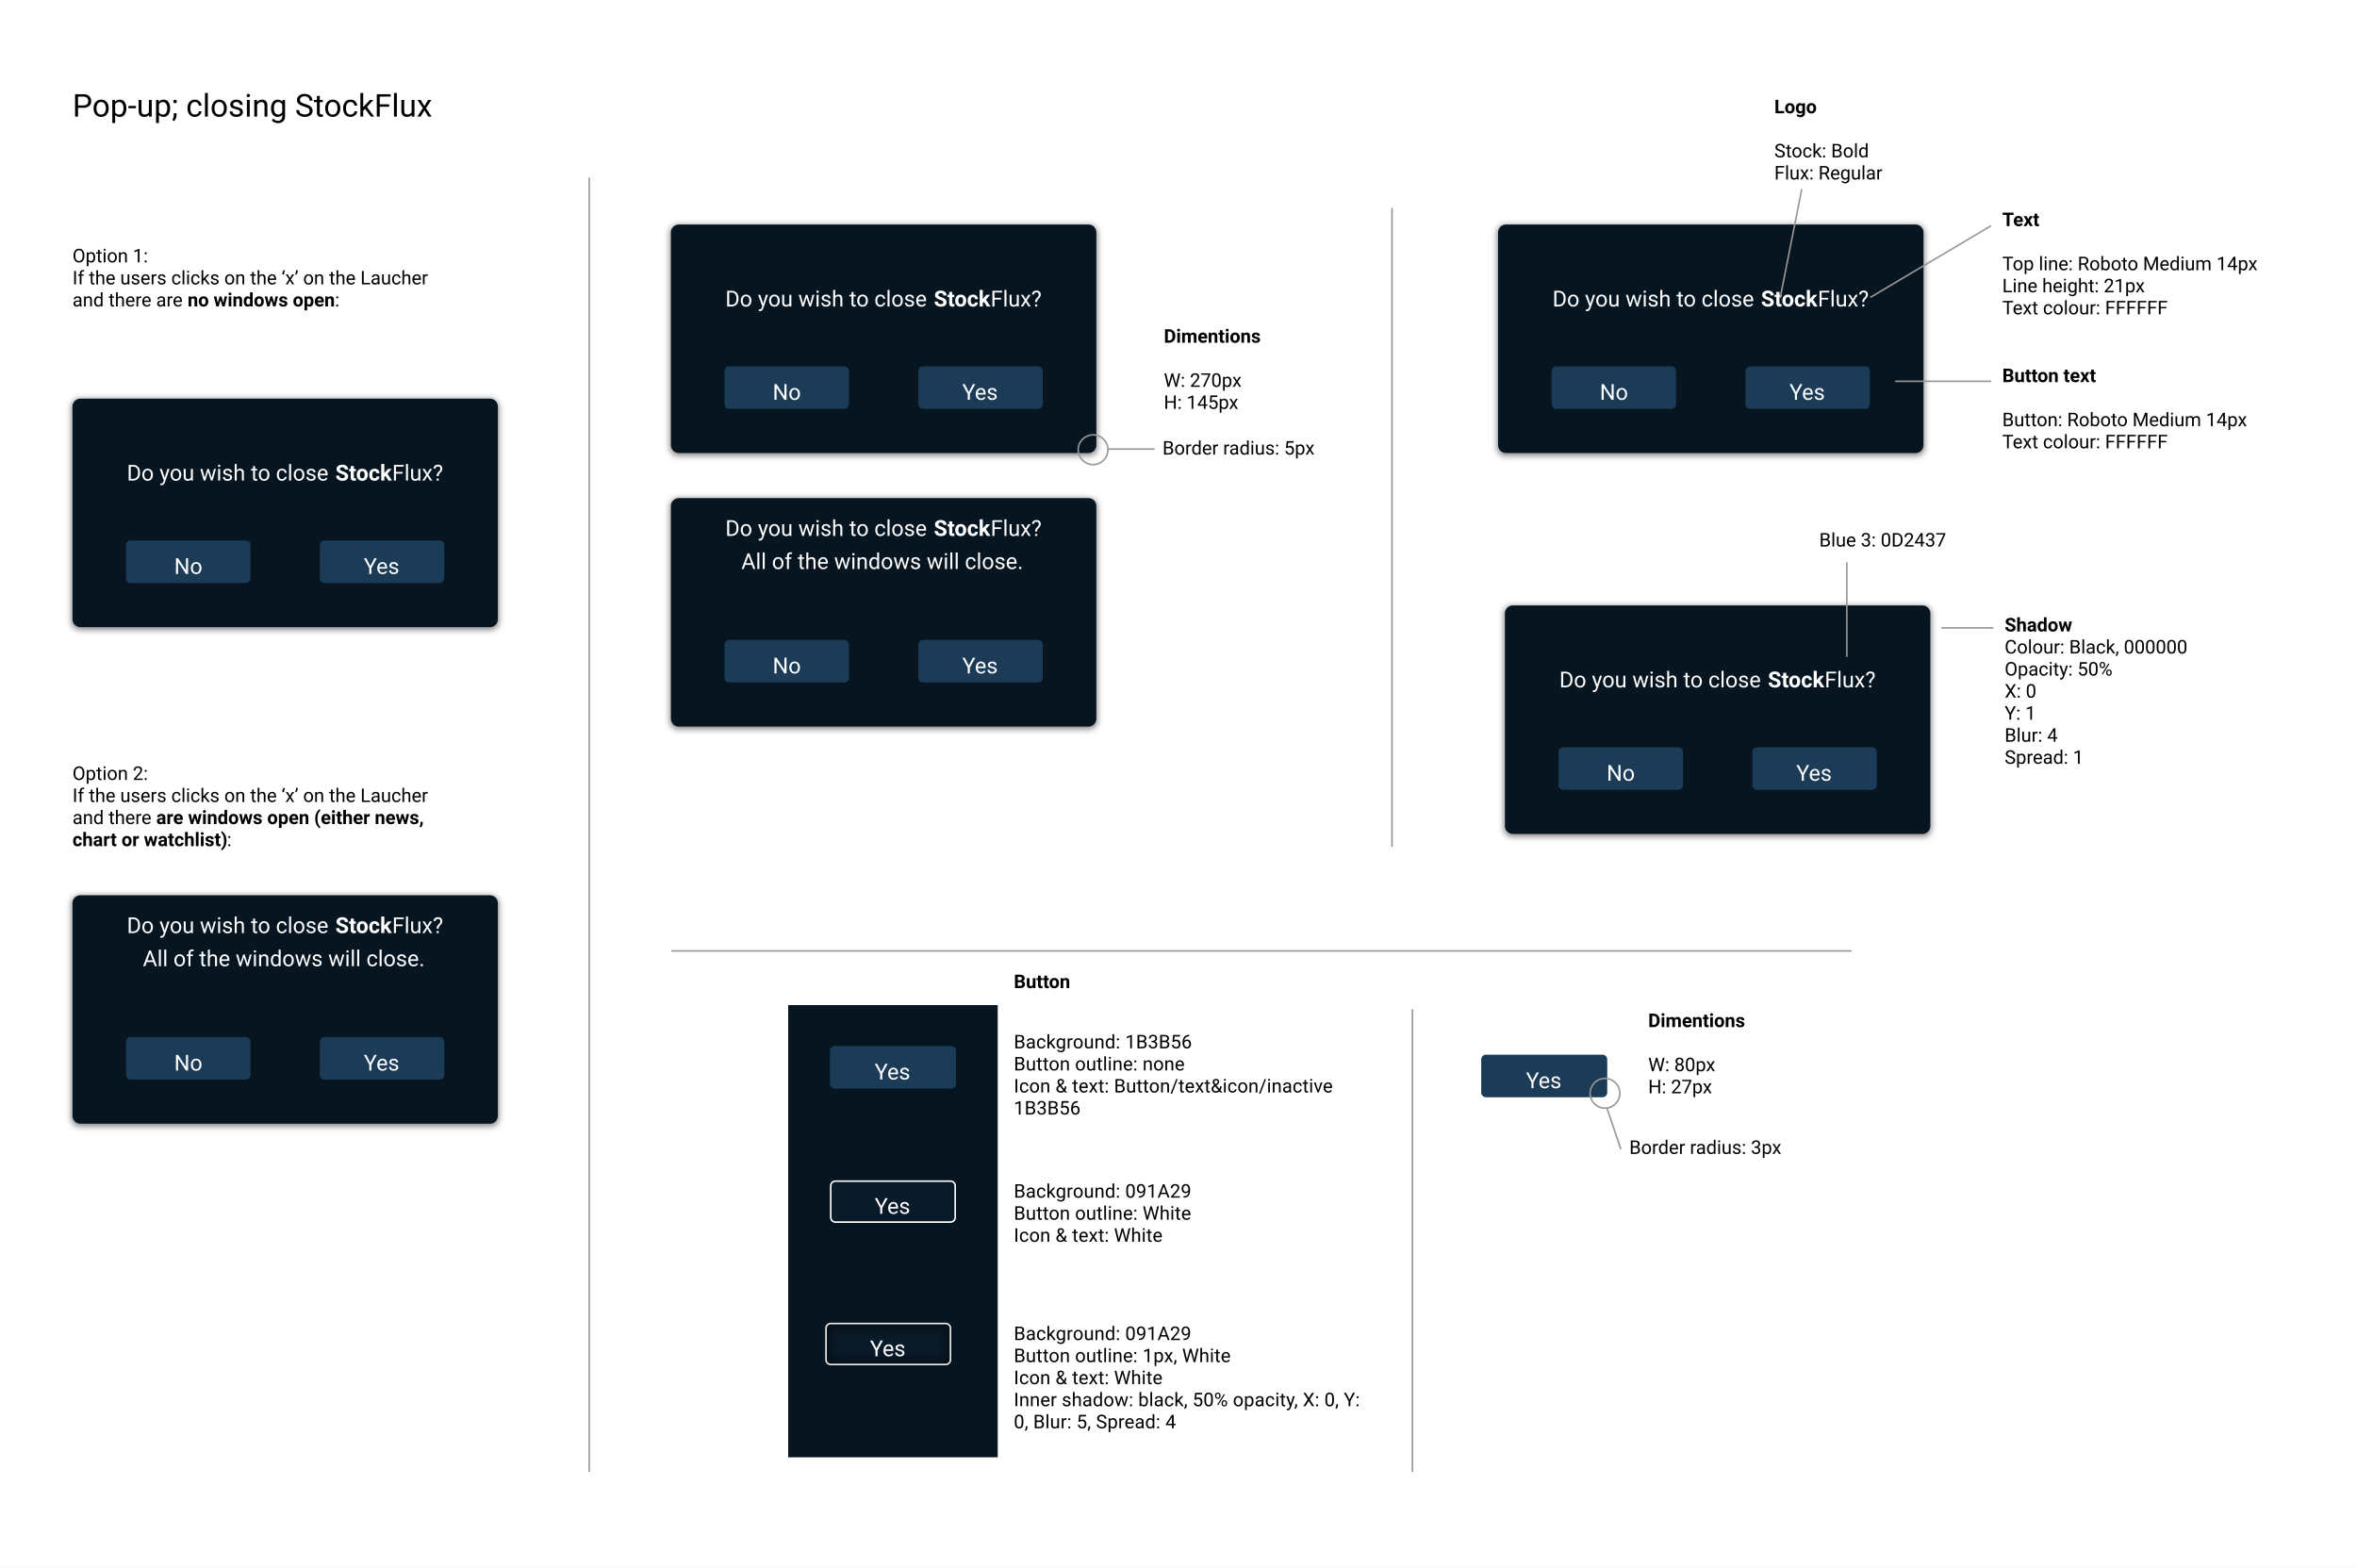
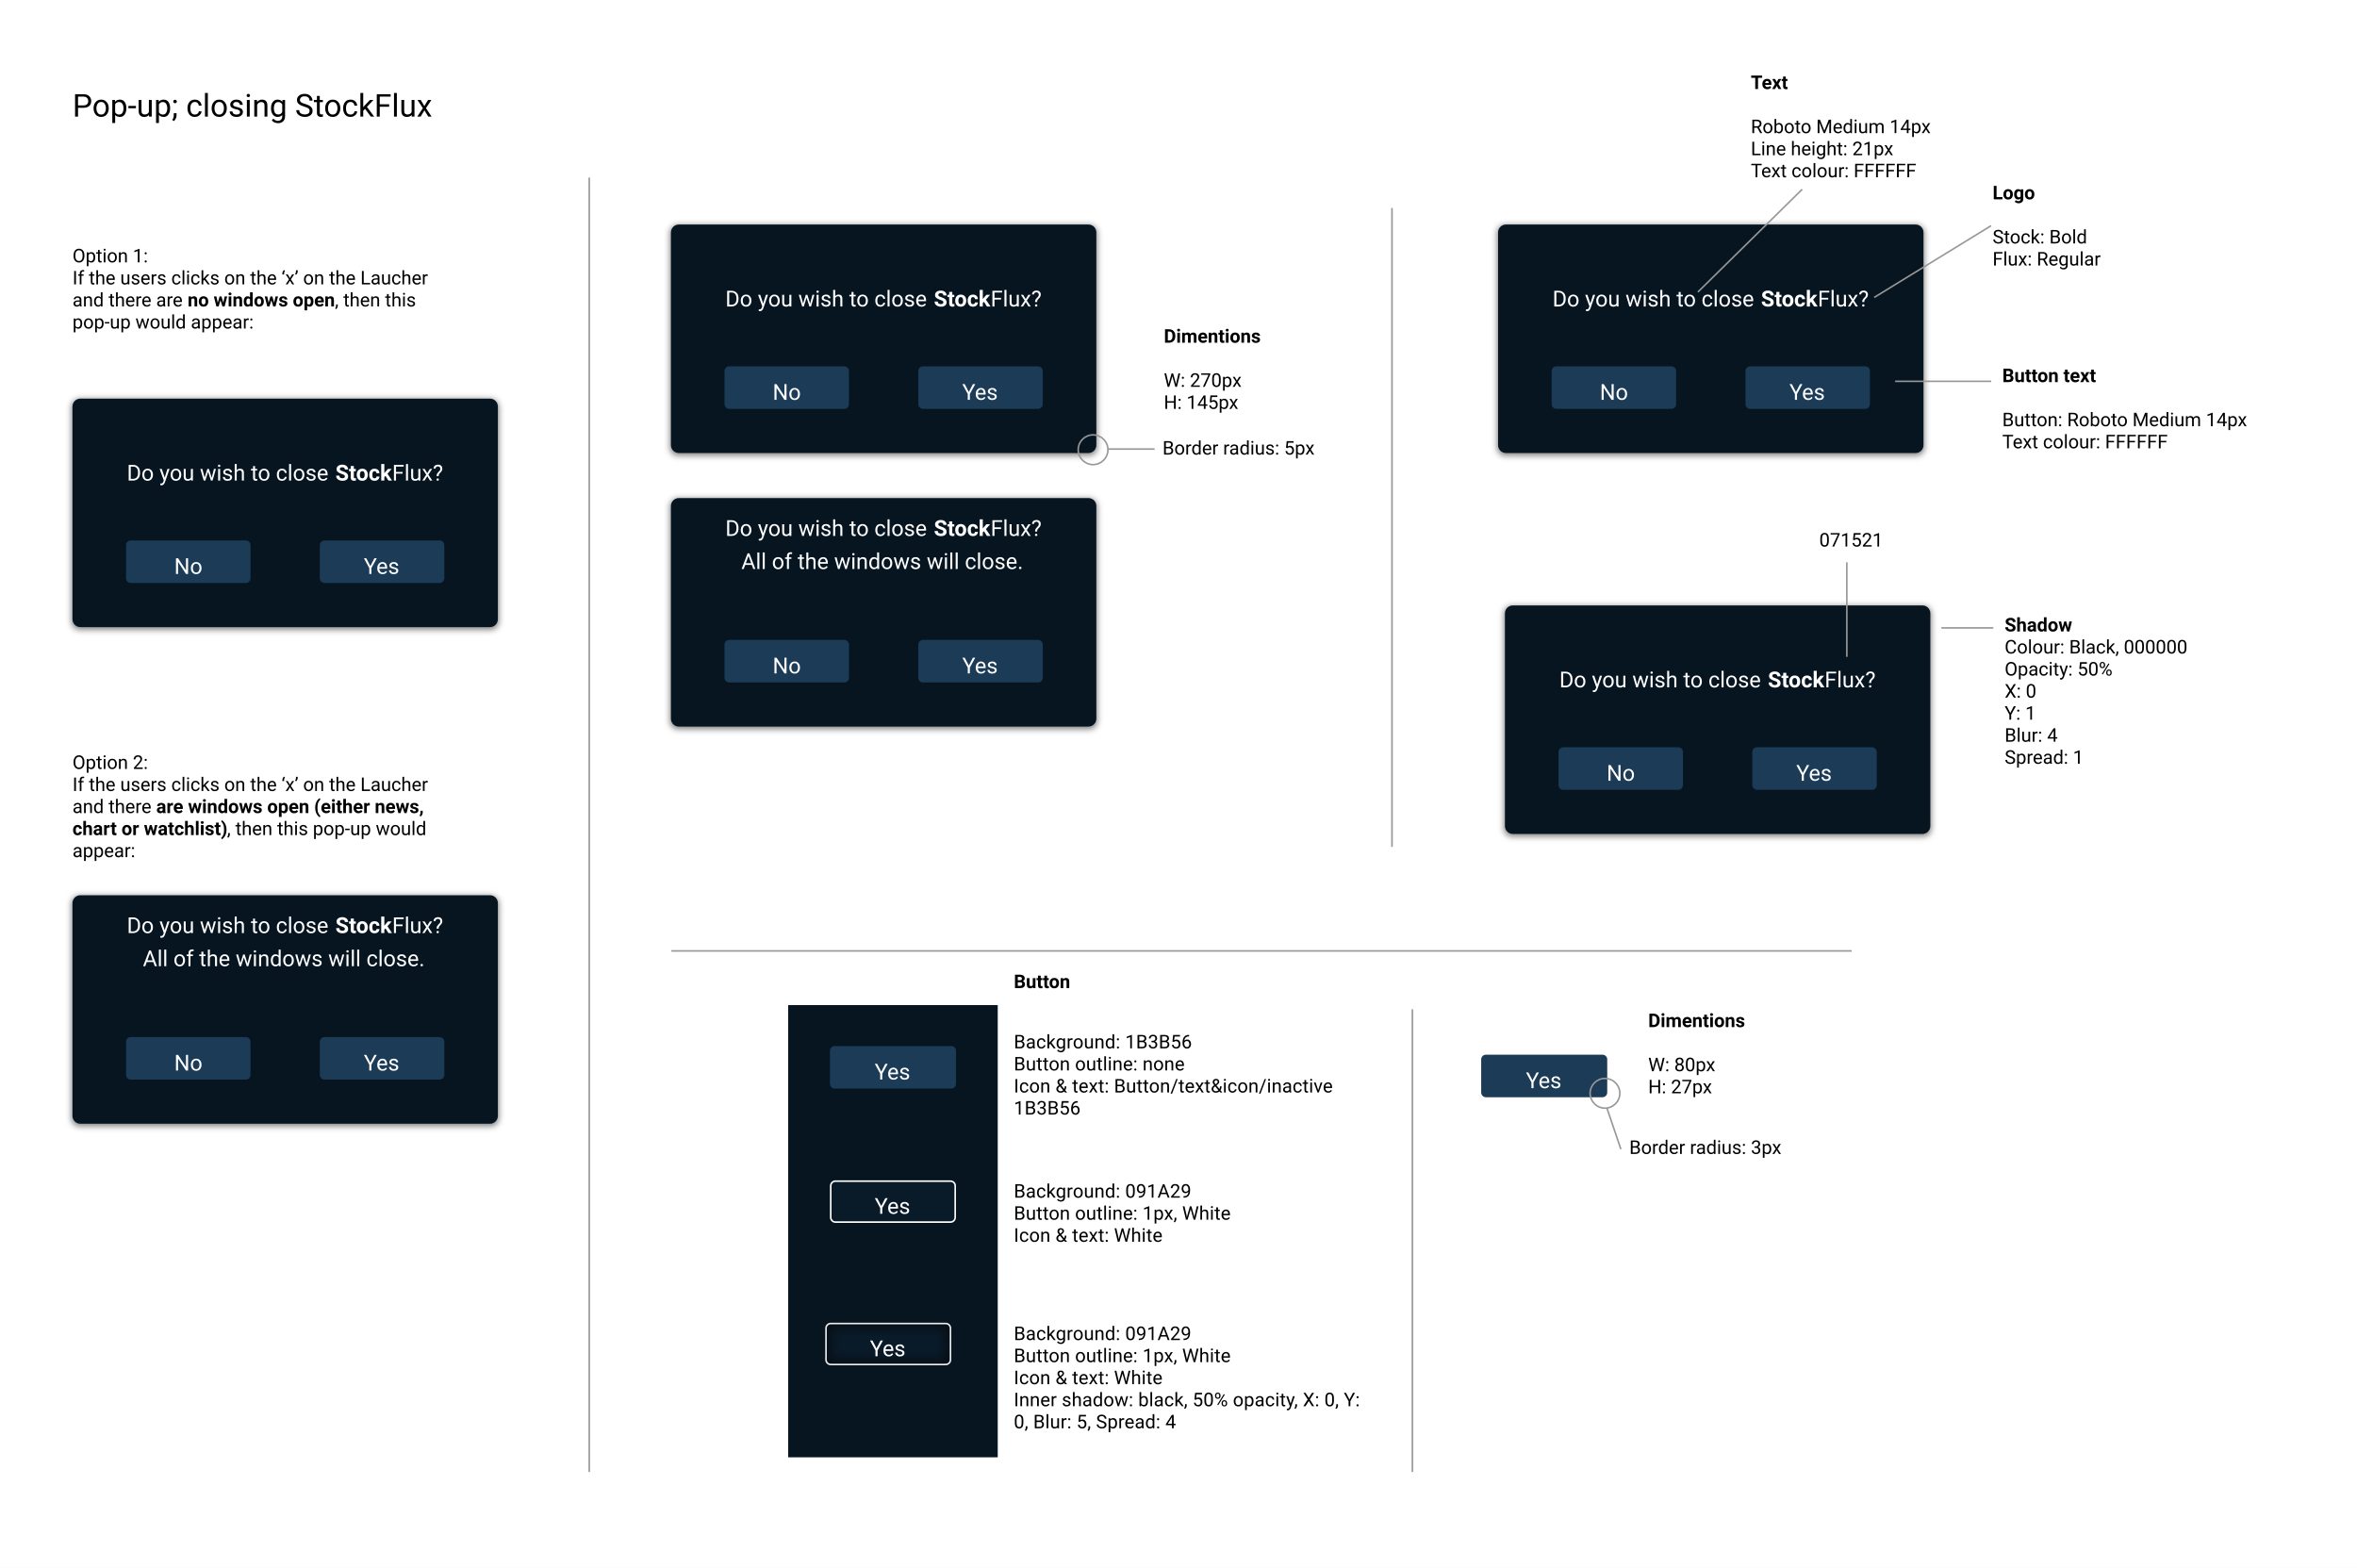
<svg xmlns="http://www.w3.org/2000/svg" xmlns:xlink="http://www.w3.org/1999/xlink" width="1496" height="995" viewBox="0 0 1496 995">
  <defs>
    <rect id="pop-up_update_specs-b" width="270" height="145" x="0" y="0" rx="5" />
    <filter id="pop-up_update_specs-a" width="105.9%" height="111%" x="-3%" y="-4.8%" filterUnits="objectBoundingBox">
      <feMorphology in="SourceAlpha" operator="dilate" radius=".5" result="shadowSpreadOuter1" />
      <feOffset dy="1" in="shadowSpreadOuter1" result="shadowOffsetOuter1" />
      <feGaussianBlur in="shadowOffsetOuter1" result="shadowBlurOuter1" stdDeviation="2" />
      <feColorMatrix in="shadowBlurOuter1" values="0 0 0 0 0   0 0 0 0 0   0 0 0 0 0  0 0 0 0.5 0" />
    </filter>
    <rect id="pop-up_update_specs-d" width="270" height="145" x="0" y="0" rx="5" />
    <filter id="pop-up_update_specs-c" width="105.9%" height="111%" x="-3%" y="-4.8%" filterUnits="objectBoundingBox">
      <feMorphology in="SourceAlpha" operator="dilate" radius=".5" result="shadowSpreadOuter1" />
      <feOffset dy="1" in="shadowSpreadOuter1" result="shadowOffsetOuter1" />
      <feGaussianBlur in="shadowOffsetOuter1" result="shadowBlurOuter1" stdDeviation="2" />
      <feColorMatrix in="shadowBlurOuter1" values="0 0 0 0 0   0 0 0 0 0   0 0 0 0 0  0 0 0 0.5 0" />
    </filter>
    <rect id="pop-up_update_specs-f" width="270" height="145" x="0" y="0" rx="5" />
    <filter id="pop-up_update_specs-e" width="105.9%" height="111%" x="-3%" y="-4.8%" filterUnits="objectBoundingBox">
      <feMorphology in="SourceAlpha" operator="dilate" radius=".5" result="shadowSpreadOuter1" />
      <feOffset dy="1" in="shadowSpreadOuter1" result="shadowOffsetOuter1" />
      <feGaussianBlur in="shadowOffsetOuter1" result="shadowBlurOuter1" stdDeviation="2" />
      <feColorMatrix in="shadowBlurOuter1" values="0 0 0 0 0   0 0 0 0 0   0 0 0 0 0  0 0 0 0.5 0" />
    </filter>
    <rect id="pop-up_update_specs-h" width="270" height="145" x="0" y="0" rx="5" />
    <filter id="pop-up_update_specs-g" width="105.9%" height="111%" x="-3%" y="-4.8%" filterUnits="objectBoundingBox">
      <feMorphology in="SourceAlpha" operator="dilate" radius=".5" result="shadowSpreadOuter1" />
      <feOffset dy="1" in="shadowSpreadOuter1" result="shadowOffsetOuter1" />
      <feGaussianBlur in="shadowOffsetOuter1" result="shadowBlurOuter1" stdDeviation="2" />
      <feColorMatrix in="shadowBlurOuter1" values="0 0 0 0 0   0 0 0 0 0   0 0 0 0 0  0 0 0 0.5 0" />
    </filter>
    <rect id="pop-up_update_specs-i" width="80" height="27" x="0" y="0" rx="3" />
    <filter id="pop-up_update_specs-j" width="111.2%" height="133.3%" x="-5.6%" y="-16.7%" filterUnits="objectBoundingBox">
      <feMorphology in="SourceAlpha" radius="4" result="shadowSpreadInner1" />
      <feGaussianBlur in="shadowSpreadInner1" result="shadowBlurInner1" stdDeviation="2.5" />
      <feOffset in="shadowBlurInner1" result="shadowOffsetInner1" />
      <feComposite in="shadowOffsetInner1" in2="SourceAlpha" k2="-1" k3="1" operator="arithmetic" result="shadowInnerInner1" />
      <feColorMatrix in="shadowInnerInner1" values="0 0 0 0 0.019   0 0 0 0 0.019   0 0 0 0 0.019  0 0 0 0.5 0" />
    </filter>
    <rect id="pop-up_update_specs-l" width="270" height="145" x="0" y="0" rx="5" />
    <filter id="pop-up_update_specs-k" width="105.9%" height="111%" x="-3%" y="-4.8%" filterUnits="objectBoundingBox">
      <feMorphology in="SourceAlpha" operator="dilate" radius=".5" result="shadowSpreadOuter1" />
      <feOffset dy="1" in="shadowSpreadOuter1" result="shadowOffsetOuter1" />
      <feGaussianBlur in="shadowOffsetOuter1" result="shadowBlurOuter1" stdDeviation="2" />
      <feColorMatrix in="shadowBlurOuter1" values="0 0 0 0 0   0 0 0 0 0   0 0 0 0 0  0 0 0 0.5 0" />
    </filter>
    <rect id="pop-up_update_specs-n" width="270" height="145" x="0" y="0" rx="5" />
    <filter id="pop-up_update_specs-m" width="105.9%" height="111%" x="-3%" y="-4.8%" filterUnits="objectBoundingBox">
      <feMorphology in="SourceAlpha" operator="dilate" radius=".5" result="shadowSpreadOuter1" />
      <feOffset dy="1" in="shadowSpreadOuter1" result="shadowOffsetOuter1" />
      <feGaussianBlur in="shadowOffsetOuter1" result="shadowBlurOuter1" stdDeviation="2" />
      <feColorMatrix in="shadowBlurOuter1" values="0 0 0 0 0   0 0 0 0 0   0 0 0 0 0  0 0 0 0.5 0" />
    </filter>
  </defs>
  <g fill="none" fill-rule="evenodd">
    <rect width="1496" height="995" fill="#FFF" />
    <g transform="translate(425.846 142.5)">
      <use fill="#000" filter="url(#pop-up_update_specs-a)" xlink:href="#pop-up_update_specs-b" />
      <use fill="#071521" xlink:href="#pop-up_update_specs-b" />
      <text fill="#FFF" font-family="Roboto-Medium, Roboto" font-size="14" font-weight="400">
        <tspan x="34.519" y="52">Do you wish to close </tspan>
        <tspan x="166.849" y="52" font-family="Roboto-Bold, Roboto" font-weight="bold">Stock</tspan>
        <tspan x="202.881" y="52" font-family="Roboto-Regular, Roboto" font-weight="normal">Flux</tspan>
        <tspan x="228.673" y="52">?</tspan>
      </text>
      <g transform="translate(157 90)">
        <rect width="79" height="27" fill="#1B3B56" rx="3" />
        <text fill="#FFF" font-family="Roboto-Medium, Roboto" font-size="14" font-weight="400">
          <tspan x="27.865" y="21.25">Yes</tspan>
        </text>
      </g>
      <g transform="translate(34 90)">
        <rect width="79" height="27" fill="#1B3B56" rx="3" />
        <text fill="#FFF" font-family="Roboto-Medium, Roboto" font-size="14" font-weight="400">
          <tspan x="30.545" y="21.25">No</tspan>
        </text>
      </g>
    </g>
    <g transform="translate(46 252.997)">
      <use fill="#000" filter="url(#pop-up_update_specs-c)" xlink:href="#pop-up_update_specs-d" />
      <use fill="#071521" xlink:href="#pop-up_update_specs-d" />
      <text fill="#FFF" font-family="Roboto-Medium, Roboto" font-size="14" font-weight="400">
        <tspan x="34.519" y="52">Do you wish to close </tspan>
        <tspan x="166.849" y="52" font-family="Roboto-Bold, Roboto" font-weight="bold">Stock</tspan>
        <tspan x="202.881" y="52" font-family="Roboto-Regular, Roboto" font-weight="normal">Flux</tspan>
        <tspan x="228.673" y="52">?</tspan>
      </text>
      <g transform="translate(157 90)">
        <rect width="79" height="27" fill="#1B3B56" rx="3" />
        <text fill="#FFF" font-family="Roboto-Medium, Roboto" font-size="14" font-weight="400">
          <tspan x="27.865" y="21.25">Yes</tspan>
        </text>
      </g>
      <g transform="translate(34 90)">
        <rect width="79" height="27" fill="#1B3B56" rx="3" />
        <text fill="#FFF" font-family="Roboto-Medium, Roboto" font-size="14" font-weight="400">
          <tspan x="30.545" y="21.25">No</tspan>
        </text>
      </g>
    </g>
    <g transform="translate(955.192 384.25)">
      <use fill="#000" filter="url(#pop-up_update_specs-e)" xlink:href="#pop-up_update_specs-f" />
      <use fill="#071521" xlink:href="#pop-up_update_specs-f" />
      <text fill="#FFF" font-family="Roboto-Medium, Roboto" font-size="14" font-weight="400">
        <tspan x="34.519" y="52">Do you wish to close </tspan>
        <tspan x="166.849" y="52" font-family="Roboto-Bold, Roboto" font-weight="bold">Stock</tspan>
        <tspan x="202.881" y="52" font-family="Roboto-Regular, Roboto" font-weight="normal">Flux</tspan>
        <tspan x="228.673" y="52">?</tspan>
      </text>
      <g transform="translate(157 90)">
        <rect width="79" height="27" fill="#1B3B56" rx="3" />
        <text fill="#FFF" font-family="Roboto-Medium, Roboto" font-size="14" font-weight="400">
          <tspan x="27.865" y="21.25">Yes</tspan>
        </text>
      </g>
      <g transform="translate(34 90)">
        <rect width="79" height="27" fill="#1B3B56" rx="3" />
        <text fill="#FFF" font-family="Roboto-Medium, Roboto" font-size="14" font-weight="400">
          <tspan x="30.545" y="21.25">No</tspan>
        </text>
      </g>
    </g>
    <g transform="translate(950.846 142.5)">
      <use fill="#000" filter="url(#pop-up_update_specs-g)" xlink:href="#pop-up_update_specs-h" />
      <use fill="#071521" xlink:href="#pop-up_update_specs-h" />
      <text fill="#FFF" font-family="Roboto-Medium, Roboto" font-size="14" font-weight="400">
        <tspan x="34.519" y="52">Do you wish to close </tspan>
        <tspan x="166.849" y="52" font-family="Roboto-Bold, Roboto" font-weight="bold">Stock</tspan>
        <tspan x="202.881" y="52" font-family="Roboto-Regular, Roboto" font-weight="normal">Flux</tspan>
        <tspan x="228.673" y="52">?</tspan>
      </text>
      <g transform="translate(157 90)">
        <rect width="79" height="27" fill="#1B3B56" rx="3" />
        <text fill="#FFF" font-family="Roboto-Medium, Roboto" font-size="14" font-weight="400">
          <tspan x="27.865" y="21.25">Yes</tspan>
        </text>
      </g>
      <g transform="translate(34 90)">
        <rect width="79" height="27" fill="#1B3B56" rx="3" />
        <text fill="#FFF" font-family="Roboto-Medium, Roboto" font-size="14" font-weight="400">
          <tspan x="30.545" y="21.25">No</tspan>
        </text>
      </g>
    </g>
    <text fill="#000" font-family="Roboto-Bold, Roboto" font-size="12" font-weight="bold">
      <tspan x="738.692" y="217.5">Dimentions</tspan>
      <tspan x="738.692" y="231.5" font-family="Roboto-Medium, Roboto" font-weight="400"> </tspan>
      <tspan x="738.692" y="245.5" font-family="Roboto-Regular, Roboto" font-weight="normal">W: 270px </tspan>
      <tspan x="738.692" y="259.5" font-family="Roboto-Regular, Roboto" font-weight="normal">H: 145px</tspan>
    </text>
    <text fill="#000" font-family="Roboto-Bold, Roboto" font-size="12" font-weight="bold">
      <tspan x="643.462" y="627.111">Button</tspan>
    </text>
    <text fill="#000" font-family="Roboto-Regular, Roboto" font-size="12">
      <tspan x="737.846" y="288.5">Border radius: 5px</tspan>
    </text>
    <g transform="translate(940.115 669.361)">
      <rect width="80" height="27" fill="#1B3B56" rx="3" />
      <text fill="#FFF" font-family="Roboto-Medium, Roboto" font-size="14" font-weight="400">
        <tspan x="28.365" y="21.25">Yes</tspan>
      </text>
    </g>
    <text fill="#000" font-family="Roboto-Bold, Roboto" font-size="12" font-weight="bold">
-       <tspan x="1270.846" y="143.497">Text</tspan>
-       <tspan x="1270.846" y="171.497" font-family="Roboto-Regular, Roboto" font-weight="normal">Top line: Roboto Medium 14px</tspan>
-       <tspan x="1270.846" y="185.497" font-family="Roboto-Regular, Roboto" font-weight="normal">Line height: 21px</tspan>
-       <tspan x="1270.846" y="199.497" font-family="Roboto-Regular, Roboto" font-weight="normal">Text colour: FFFFFF</tspan>
-     </text>
-     <text fill="#000" font-family="Roboto-Bold, Roboto" font-size="12" font-weight="bold">
-       <tspan x="1126.173" y="71.886">Logo</tspan>
-       <tspan x="1126.173" y="99.886" font-family="Roboto-Regular, Roboto" font-weight="normal">Stock: Bold </tspan>
-       <tspan x="1126.173" y="113.886" font-family="Roboto-Regular, Roboto" font-weight="normal">Flux: Regular</tspan>
+       <tspan x="1111.25" y="56.5">Text</tspan>
+       <tspan x="1111.25" y="84.5" font-family="Roboto-Regular, Roboto" font-weight="normal">Roboto Medium 14px</tspan>
+       <tspan x="1111.25" y="98.5" font-family="Roboto-Regular, Roboto" font-weight="normal">Line height: 21px</tspan>
+       <tspan x="1111.25" y="112.5" font-family="Roboto-Regular, Roboto" font-weight="normal">Text colour: FFFFFF</tspan>
+     </text>
+     <text fill="#000" font-family="Roboto-Bold, Roboto" font-size="12" font-weight="bold">
+       <tspan x="1264.692" y="126.5">Logo</tspan>
+       <tspan x="1264.692" y="154.5" font-family="Roboto-Regular, Roboto" font-weight="normal">Stock: Bold </tspan>
+       <tspan x="1264.692" y="168.5" font-family="Roboto-Regular, Roboto" font-weight="normal">Flux: Regular</tspan>
    </text>
    <text fill="#000" font-family="Roboto-Bold, Roboto" font-size="12" font-weight="bold">
      <tspan x="1270.846" y="242.5">Button text</tspan>
      <tspan x="1270.846" y="270.5" font-family="Roboto-Regular, Roboto" font-weight="normal">Button: Roboto Medium 14px</tspan>
      <tspan x="1270.846" y="284.5" font-family="Roboto-Regular, Roboto" font-weight="normal">Text colour: FFFFFF</tspan>
    </text>
    <circle cx="693.777" cy="285.431" r="9.431" stroke="#979797" />
    <text fill="#000" font-family="Roboto-Medium, Roboto" font-size="20" font-weight="400">
      <tspan x="46" y="74">Pop-up; closing StockFlux</tspan>
    </text>
    <text fill="#000" font-family="Roboto-Regular, Roboto" font-size="12">
      <tspan x="46" y="166.497">Option 1: </tspan>
      <tspan x="46" y="180.497">If the users clicks on the ‘x’ on the Laucher </tspan>
      <tspan x="46" y="194.497">and there are </tspan>
      <tspan x="119.078" y="194.497" font-family="Roboto-Bold, Roboto" font-weight="bold">no windows open</tspan>
-       <tspan x="212.564" y="194.497">:</tspan>
-     </text>
-     <text fill="#000" font-family="Roboto-Regular, Roboto" font-size="12">
-       <tspan x="46" y="495">Option 2: </tspan>
-       <tspan x="46" y="509">If the users clicks on the ‘x’ on the Laucher </tspan>
-       <tspan x="46" y="523">and there </tspan>
-       <tspan x="99.162" y="523" font-family="Roboto-Bold, Roboto" font-weight="bold">are windows open (either news, </tspan>
-       <tspan x="46" y="537" font-family="Roboto-Bold, Roboto" font-weight="bold">chart or watchlist)</tspan>
-       <tspan x="144.074" y="537">:</tspan>
+       <tspan x="212.564" y="194.497">, then this </tspan>
+       <tspan x="46" y="208.497">pop-up would appear:</tspan>
+     </text>
+     <text fill="#000" font-family="Roboto-Regular, Roboto" font-size="12">
+       <tspan x="46" y="488">Option 2: </tspan>
+       <tspan x="46" y="502">If the users clicks on the ‘x’ on the Laucher </tspan>
+       <tspan x="46" y="516">and there </tspan>
+       <tspan x="99.162" y="516" font-family="Roboto-Bold, Roboto" font-weight="bold">are windows open (either news, </tspan>
+       <tspan x="46" y="530" font-family="Roboto-Bold, Roboto" font-weight="bold">chart or watchlist)</tspan>
+       <tspan x="144.074" y="530">, then this pop-up would </tspan>
+       <tspan x="46" y="544">appear:</tspan>
    </text>
    <rect width="133" height="287" x="500.269" y="637.883" fill="#071521" />
    <g transform="translate(526.77 663.861)">
      <rect width="80" height="27" fill="#1B3B56" rx="3" />
      <text fill="#FFF" font-family="Roboto-Medium, Roboto" font-size="14" font-weight="400">
        <tspan x="28.365" y="21.25">Yes</tspan>
      </text>
    </g>
    <g transform="translate(526.77 749.106)">
      <rect width="79" height="26" x=".5" y=".5" fill="#091A29" stroke="#FFF" rx="3" />
      <text fill="#FFF" font-family="Roboto-Medium, Roboto" font-size="14" font-weight="400">
        <tspan x="28.365" y="21.25">Yes</tspan>
      </text>
    </g>
    <g transform="translate(523.77 839.473)">
      <use fill="#091A29" xlink:href="#pop-up_update_specs-i" />
      <use fill="#000" filter="url(#pop-up_update_specs-j)" xlink:href="#pop-up_update_specs-i" />
      <rect width="79" height="26" x=".5" y=".5" stroke="#EAECEE" stroke-linejoin="square" rx="3" />
      <text fill="#FFF" font-family="Roboto-Medium, Roboto" font-size="14" font-weight="400">
        <tspan x="28.365" y="21.25">Yes</tspan>
      </text>
    </g>
-     <line x1="1187.5" x2="1263.346" y1="188.5" y2="143.497" stroke="#979797" stroke-linecap="square" />
-     <line x1="1130" x2="1143.5" y1="188.5" y2="120.5" stroke="#979797" stroke-linecap="square" />
+     <line x1="1190" x2="1263.346" y1="188.5" y2="143.497" stroke="#979797" stroke-linecap="square" />
+     <line x1="1078" x2="1143.5" y1="185" y2="120.5" stroke="#979797" stroke-linecap="square" />
    <text fill="#000" font-family="Roboto-Bold, Roboto" font-size="12" font-weight="bold">
      <tspan x="1046.115" y="651.861">Dimentions</tspan>
      <tspan x="1046.115" y="665.861" font-family="Roboto-Medium, Roboto" font-weight="400"> </tspan>
      <tspan x="1046.115" y="679.861" font-family="Roboto-Regular, Roboto" font-weight="normal">W: 80px</tspan>
      <tspan x="1046.115" y="693.861" font-family="Roboto-Regular, Roboto" font-weight="normal">H: 27px</tspan>
    </text>
    <text fill="#000" font-family="Roboto-Regular, Roboto" font-size="12">
-       <tspan x="1154.692" y="346.867">Blue 3: 0D2437</tspan>
+       <tspan x="1154.692" y="346.867">071521</tspan>
    </text>
    <line x1="703.707" x2="732.346" y1="285" y2="285" stroke="#979797" stroke-linecap="square" />
    <line x1="1203.346" x2="1263.346" y1="242" y2="242" stroke="#979797" stroke-linecap="square" />
    <line x1="883.5" x2="883.5" y1="132.5" y2="537" stroke="#979797" stroke-linecap="square" />
    <text fill="#000" font-family="Roboto-Regular, Roboto" font-size="12">
      <tspan x="1034.115" y="732.361">Border radius: 3px</tspan>
    </text>
    <circle cx="1018.685" cy="693.861" r="9.431" stroke="#979797" />
    <line x1="1020.115" x2="1028.615" y1="703.792" y2="728.861" stroke="#979797" stroke-linecap="square" />
    <text fill="#000" font-family="Roboto-Regular, Roboto" font-size="12" letter-spacing=".086">
      <tspan x="643.462" y="665.361">Background: 1B3B56</tspan>
      <tspan x="643.462" y="679.361">Button outline: none</tspan>
      <tspan x="643.462" y="693.361">Icon &amp; text: Button/text&amp;icon/inactive </tspan>
      <tspan x="643.462" y="707.361">1B3B56</tspan>
    </text>
    <text fill="#000" font-family="Roboto-Regular, Roboto" font-size="12" letter-spacing=".086">
      <tspan x="643.462" y="760.106">Background: 091A29</tspan>
-       <tspan x="643.462" y="774.106">Button outline: White</tspan>
+       <tspan x="643.462" y="774.106">Button outline: 1px, White</tspan>
      <tspan x="643.462" y="788.106">Icon &amp; text: White</tspan>
    </text>
    <text fill="#000" font-family="Roboto-Regular, Roboto" font-size="12" letter-spacing=".086">
      <tspan x="643.462" y="850.473">Background: 091A29</tspan>
      <tspan x="643.462" y="864.473">Button outline: 1px, White</tspan>
      <tspan x="643.462" y="878.473">Icon &amp; text: White</tspan>
      <tspan x="643.462" y="892.473">Inner shadow: black, 50% opacity, X: 0, Y: </tspan>
      <tspan x="643.462" y="906.473">0, Blur: 5, Spread: 4</tspan>
    </text>
    <text fill="#000" font-family="Roboto-Bold, Roboto" font-size="12" font-weight="bold">
      <tspan x="1272.346" y="400.75">Shadow</tspan>
      <tspan x="1315.237" y="400.75" font-family="Roboto-Medium, Roboto" font-weight="400"> </tspan>
      <tspan x="1272.346" y="414.75" font-family="Roboto-Regular, Roboto" font-weight="normal">Colour: Black, 000000</tspan>
      <tspan x="1272.346" y="428.75" font-family="Roboto-Regular, Roboto" font-weight="normal">Opacity: 50%</tspan>
      <tspan x="1272.346" y="442.75" font-family="Roboto-Regular, Roboto" font-weight="normal">X: 0</tspan>
      <tspan x="1272.346" y="456.75" font-family="Roboto-Regular, Roboto" font-weight="normal">Y: 1</tspan>
      <tspan x="1272.346" y="470.75" font-family="Roboto-Regular, Roboto" font-weight="normal">Blur: 4</tspan>
      <tspan x="1272.346" y="484.75" font-family="Roboto-Regular, Roboto" font-weight="normal">Spread: 1</tspan>
    </text>
    <g transform="translate(46 568.183)">
      <use fill="#000" filter="url(#pop-up_update_specs-k)" xlink:href="#pop-up_update_specs-l" />
      <use fill="#071521" xlink:href="#pop-up_update_specs-l" />
      <text fill="#FFF" font-family="Roboto-Medium, Roboto" font-size="14" font-weight="400">
        <tspan x="34.519" y="24">Do you wish to close </tspan>
        <tspan x="166.849" y="24" font-family="Roboto-Bold, Roboto" font-weight="bold">Stock</tspan>
        <tspan x="202.881" y="24" font-family="Roboto-Regular, Roboto" font-weight="normal">Flux</tspan>
        <tspan x="228.673" y="24">?</tspan>
        <tspan x="44.653" y="45">All of the windows will close. </tspan>
      </text>
      <g transform="translate(157 90)">
        <rect width="79" height="27" fill="#1B3B56" rx="3" />
        <text fill="#FFF" font-family="Roboto-Medium, Roboto" font-size="14" font-weight="400">
          <tspan x="27.865" y="21.25">Yes</tspan>
        </text>
      </g>
      <g transform="translate(34 90)">
        <rect width="79" height="27" fill="#1B3B56" rx="3" />
        <text fill="#FFF" font-family="Roboto-Medium, Roboto" font-size="14" font-weight="400">
          <tspan x="30.545" y="21.25">No</tspan>
        </text>
      </g>
    </g>
    <g transform="translate(425.846 316.117)">
      <use fill="#000" filter="url(#pop-up_update_specs-m)" xlink:href="#pop-up_update_specs-n" />
      <use fill="#071521" xlink:href="#pop-up_update_specs-n" />
      <text fill="#FFF" font-family="Roboto-Medium, Roboto" font-size="14" font-weight="400">
        <tspan x="34.519" y="24">Do you wish to close </tspan>
        <tspan x="166.849" y="24" font-family="Roboto-Bold, Roboto" font-weight="bold">Stock</tspan>
        <tspan x="202.881" y="24" font-family="Roboto-Regular, Roboto" font-weight="normal">Flux</tspan>
        <tspan x="228.673" y="24">?</tspan>
        <tspan x="44.653" y="45">All of the windows will close. </tspan>
      </text>
      <g transform="translate(157 90)">
        <rect width="79" height="27" fill="#1B3B56" rx="3" />
        <text fill="#FFF" font-family="Roboto-Medium, Roboto" font-size="14" font-weight="400">
          <tspan x="27.865" y="21.25">Yes</tspan>
        </text>
      </g>
      <g transform="translate(34 90)">
        <rect width="79" height="27" fill="#1B3B56" rx="3" />
        <text fill="#FFF" font-family="Roboto-Medium, Roboto" font-size="14" font-weight="400">
          <tspan x="30.545" y="21.25">No</tspan>
        </text>
      </g>
    </g>
    <line x1="1232.692" x2="1264.692" y1="398.5" y2="398.5" stroke="#979797" stroke-linecap="square" />
    <line x1="1172.192" x2="1172.192" y1="357.367" y2="416.367" stroke="#979797" stroke-linecap="square" />
    <line x1="426.615" x2="1174.769" y1="603.5" y2="603.5" stroke="#979797" stroke-linecap="square" />
    <line x1="896.462" x2="896.462" y1="641.058" y2="933.665" stroke="#979797" stroke-linecap="square" />
    <line x1="374" x2="374" y1="113.197" y2="933.665" stroke="#979797" stroke-linecap="square" />
  </g>
</svg>
